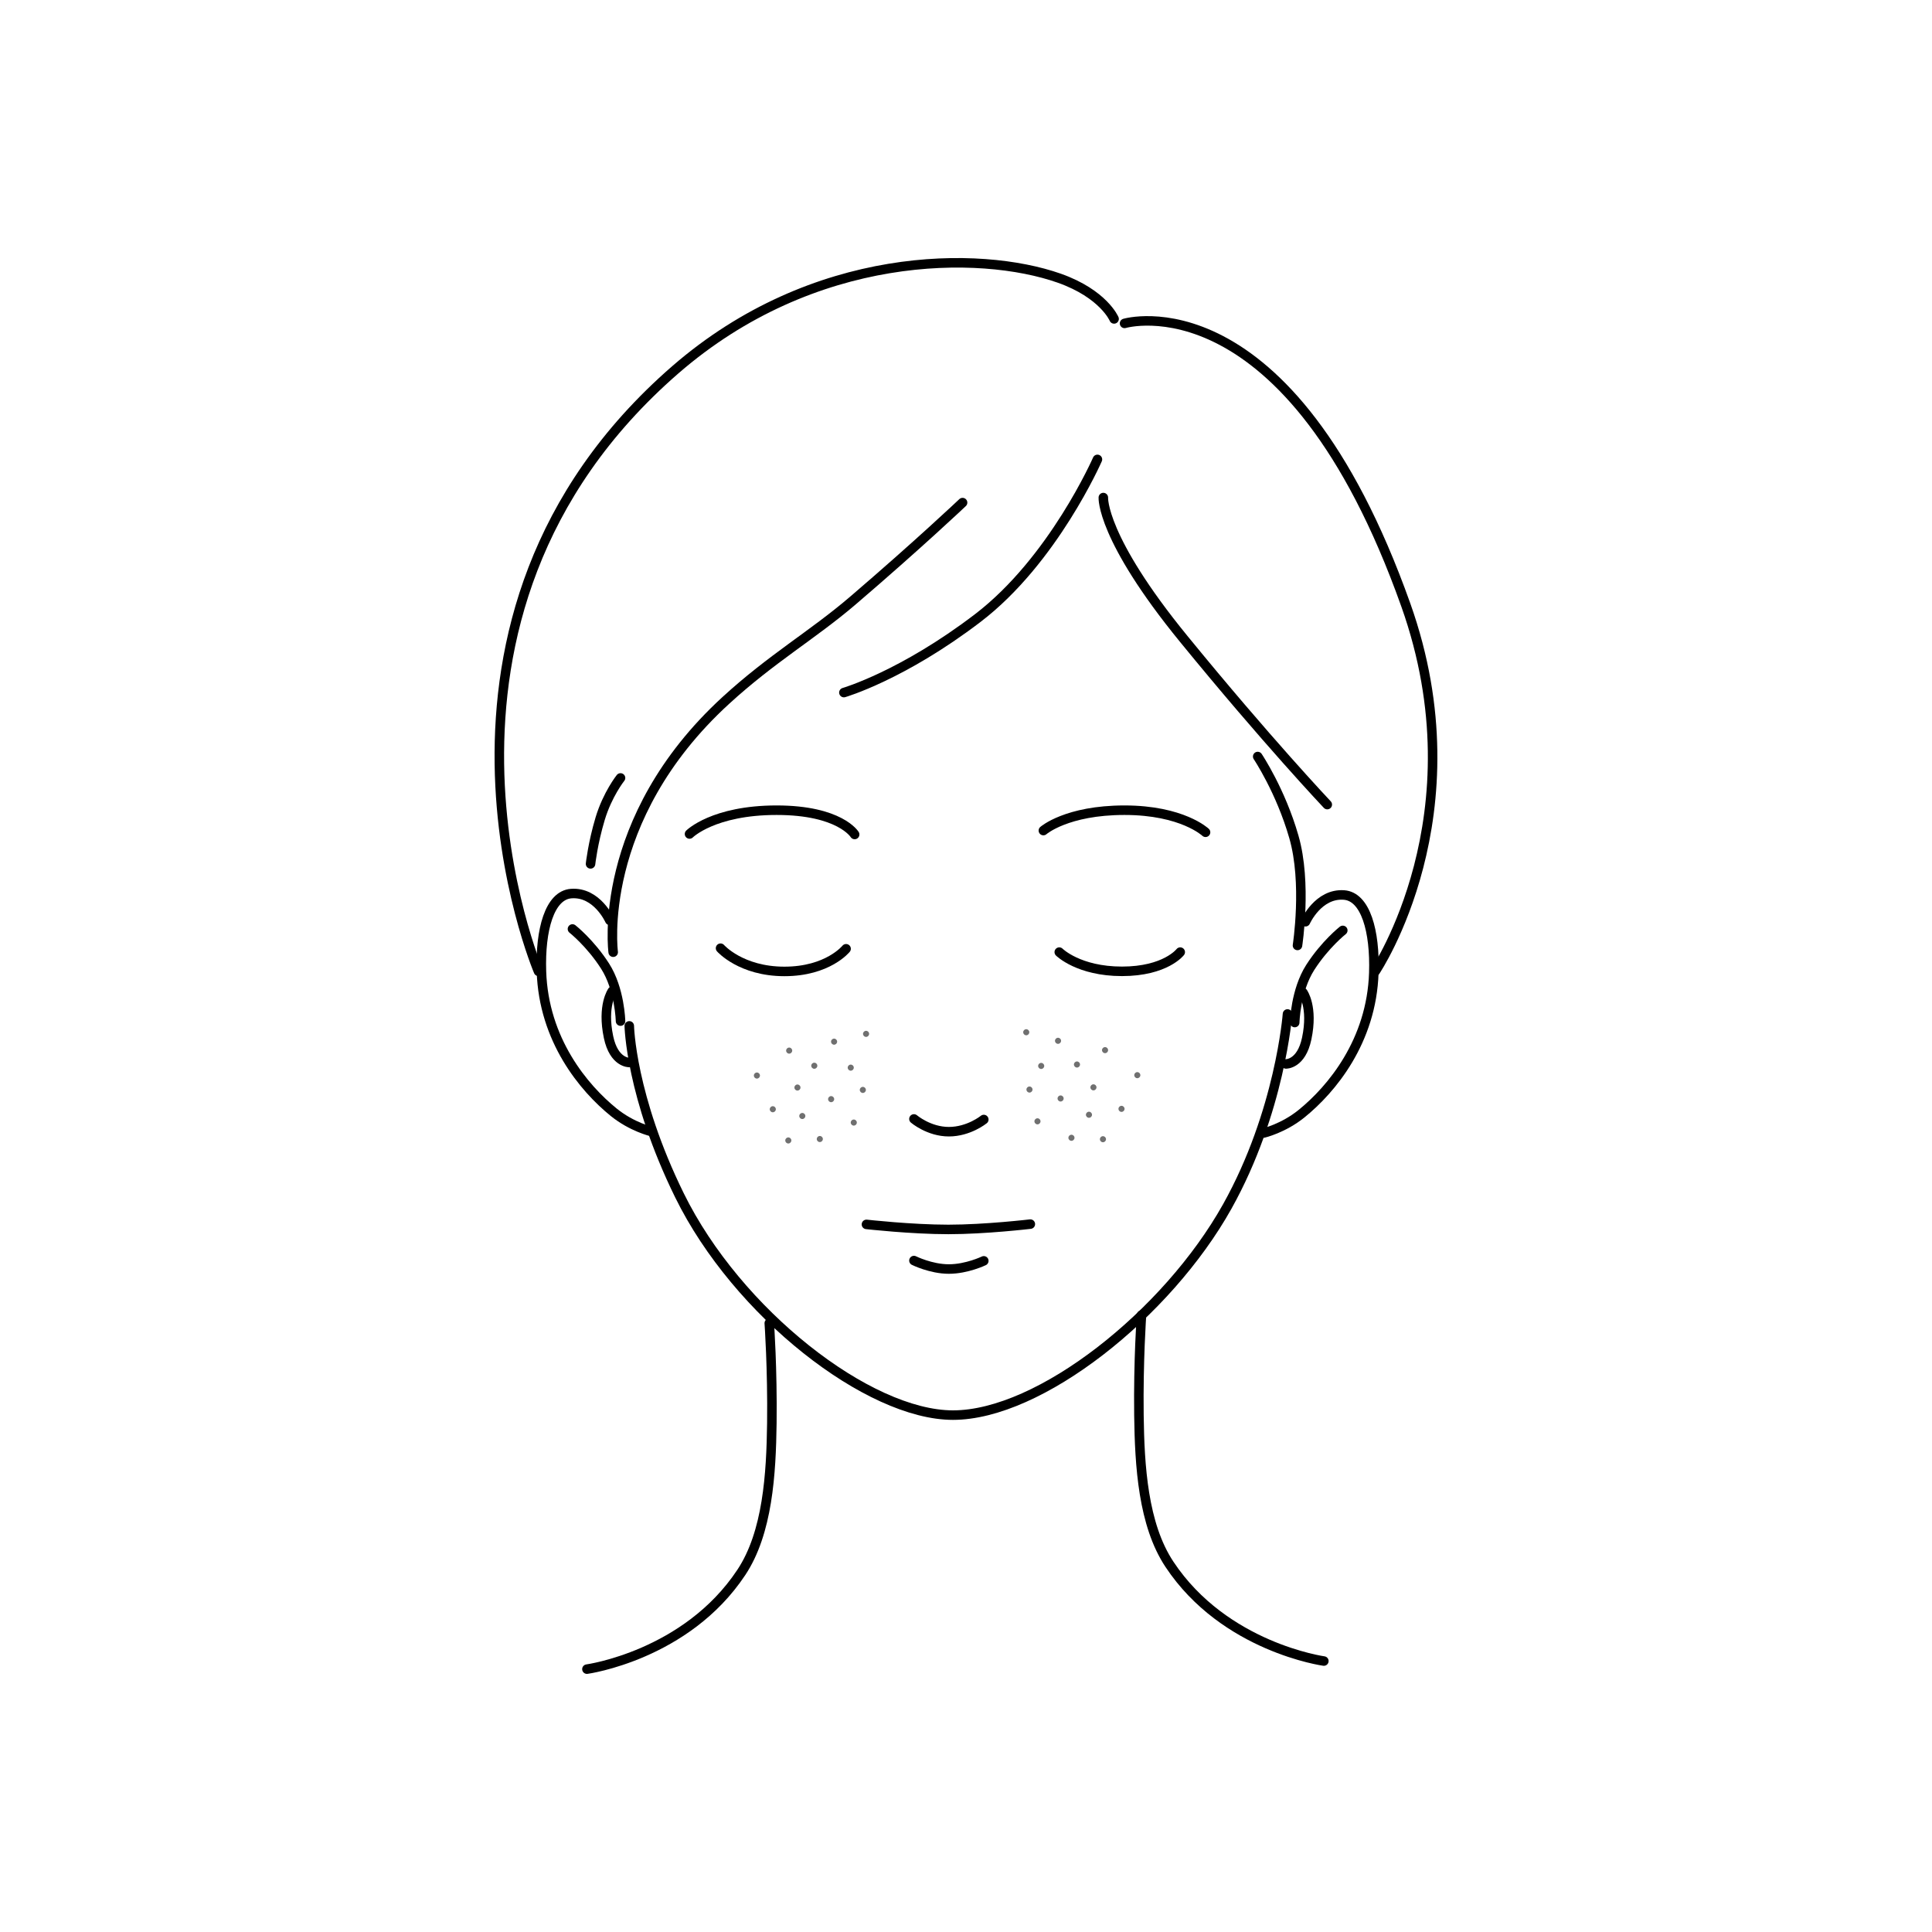
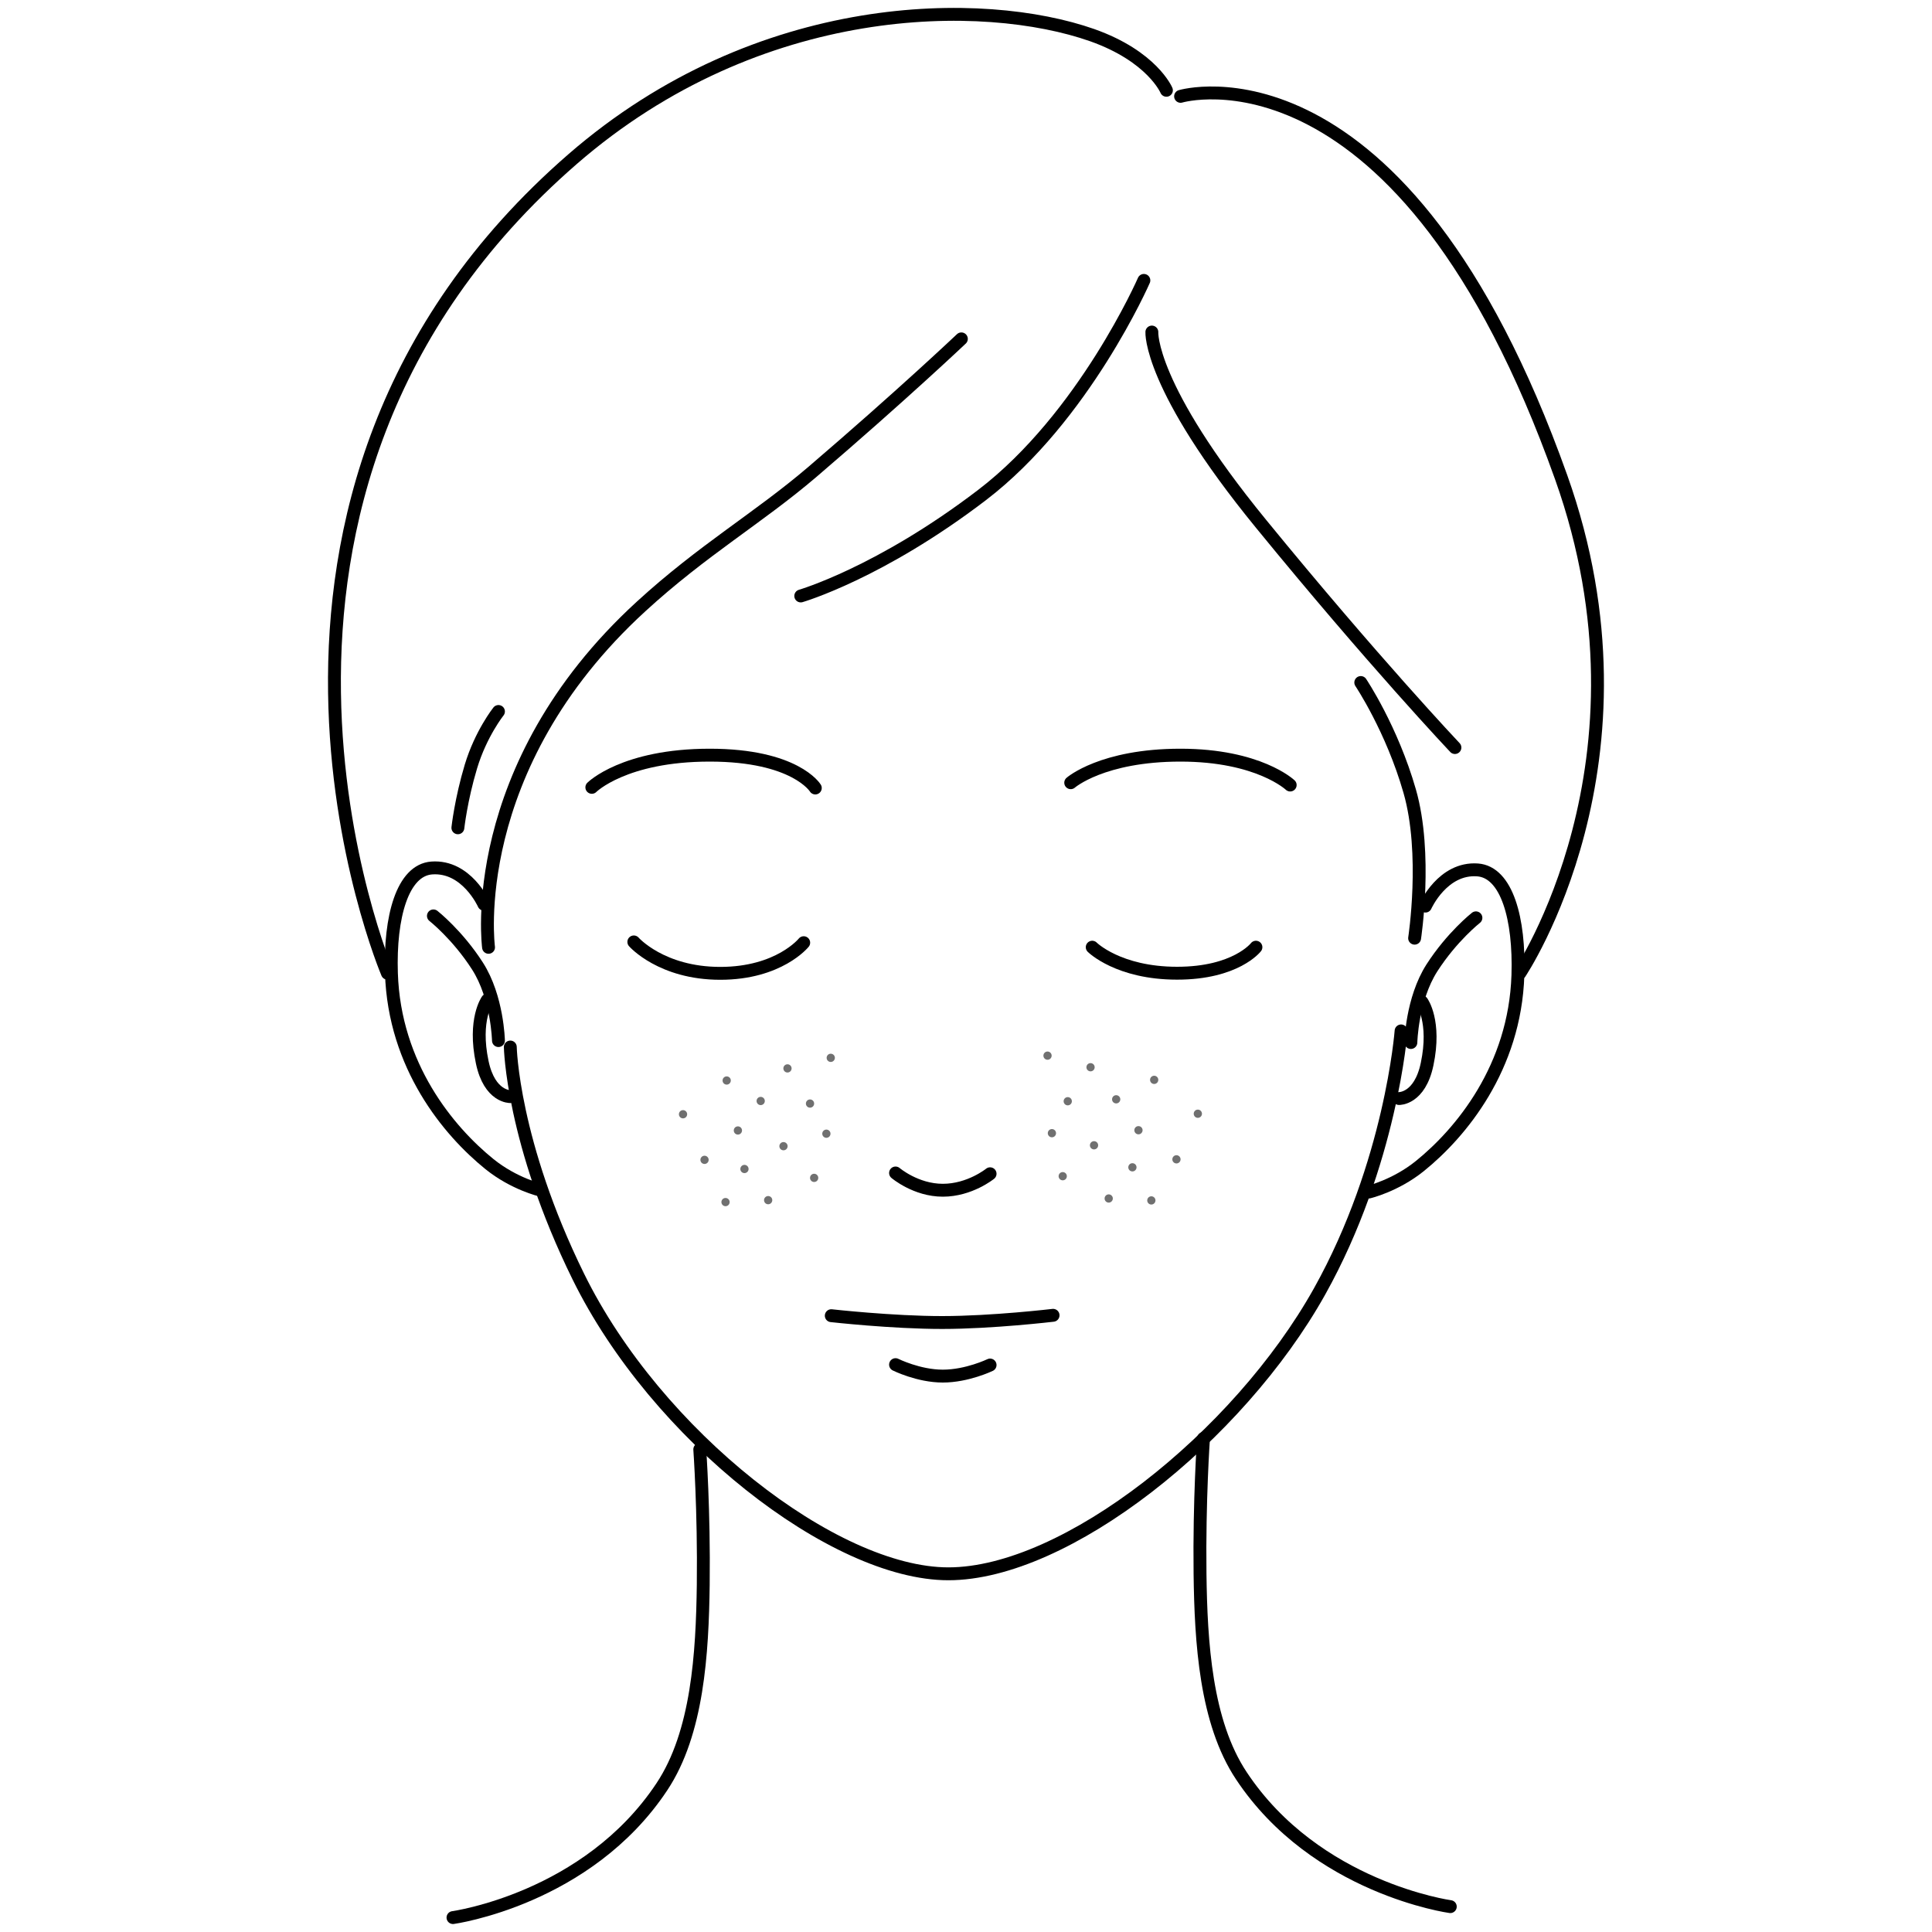
- <svg xmlns="http://www.w3.org/2000/svg" width="203" height="203" version="1.1" viewBox="0 0 203 203">
+ <svg xmlns="http://www.w3.org/2000/svg" width="150" height="150" version="1.1" viewBox="0 0 150 150">
  <defs>
    <style>
      .cls-1 {
        fill: none;
        stroke: #000;
        stroke-linecap: round;
        stroke-miterlimit: 10;
      }

      .cls-2 {
        fill: #707070;
      }
    </style>
  </defs>
  <g>
    <g id="_毛穴" data-name="毛穴">
      <g>
-         <path class="cls-1" d="M101.14,52.81s-4.63,4.39-11.58,10.34c-4.18,3.57-8.5,6.05-13.28,10.43-13.72,12.56-11.85,26.47-11.85,26.47" />
-         <path class="cls-1" d="M115.31,48.27s-4.63,10.6-12.56,16.66c-7.93,6.06-14.08,7.84-14.08,7.84" />
-         <path class="cls-1" d="M115.93,52.28s-.27,4.19,8.47,14.88c8.73,10.69,15.06,17.38,15.06,17.38" />
-         <path class="cls-1" d="M72.45,87.63s2.5-2.5,9.15-2.5,8.2,2.55,8.2,2.55" />
-         <path class="cls-1" d="M109.63,87.27s2.44-2.14,8.52-2.14,8.52,2.32,8.52,2.32" />
-         <path class="cls-1" d="M75.71,99.63s2.14,2.44,6.71,2.44,6.48-2.38,6.48-2.38" />
-         <path class="cls-1" d="M111.3,100.04s2.02,2.02,6.59,2.02,6.12-2.02,6.12-2.02" />
-         <path class="cls-1" d="M117.06,33.51s-1.1-2.63-5.76-4.28c-8.39-2.95-25.84-2.97-40.34,9.62-30.13,26.18-14.38,63.21-14.38,63.21" />
-         <path class="cls-1" d="M118.16,33.98s17.2-5.11,29.55,29.58c7.86,22.08-3.21,38.5-3.21,38.5" />
-         <path class="cls-1" d="M65.2,81.74s-1.37,1.72-2.14,4.28-1.01,4.75-1.01,4.75" />
-         <path class="cls-1" d="M119.94,138.18s-.34,4.74-.27,10.51c.07,5.31.43,11.5,3.21,15.68,5.79,8.73,16.22,10.16,16.22,10.16" />
-         <path class="cls-1" d="M80.83,139.03s.34,4.74.27,10.51c-.07,5.31-.43,11.5-3.21,15.68-5.79,8.73-16.22,10.16-16.22,10.16" />
-         <path class="cls-1" d="M66.12,107.79s.14,7.37,5.28,17.82c6.06,12.33,19.85,23.08,28.73,23.08,9.12,0,22.5-10.62,28.82-21.92,5.56-9.95,6.33-20.23,6.33-20.23" />
-         <path class="cls-1" d="M96.03,117.57s1.57,1.34,3.67,1.34,3.67-1.28,3.67-1.28" />
-         <path class="cls-1" d="M91.04,128.65s4.72.53,8.61.53,8.61-.56,8.61-.56" />
-         <path class="cls-1" d="M96.03,132.45s1.78.89,3.67.89,3.67-.86,3.67-.86" />
-         <path class="cls-1" d="M64.07,96.7s-1.34-3.01-4.05-2.81c-2.27.17-3.27,3.8-3.13,8.17.23,7.2,4.43,12.25,7.61,14.82,1.91,1.54,3.97,2.02,3.97,2.02" />
-         <path class="cls-1" d="M60.15,97.61s1.86,1.46,3.42,3.89,1.63,5.79,1.63,5.79" />
-         <path class="cls-1" d="M64.34,104.14s-1.1,1.51-.4,4.83c.57,2.72,2.18,2.67,2.18,2.67" />
-         <path class="cls-1" d="M137.17,96.85s1.34-3.01,4.05-2.81c2.27.17,3.27,3.8,3.13,8.17-.23,7.2-4.43,12.25-7.61,14.82-1.91,1.54-3.97,2.02-3.97,2.02" />
-         <path class="cls-1" d="M141.09,97.76s-1.86,1.46-3.42,3.89c-1.56,2.44-1.63,5.79-1.63,5.79" />
-         <path class="cls-1" d="M136.9,104.29s1.1,1.51.4,4.83c-.57,2.72-2.18,2.67-2.18,2.67" />
-         <path class="cls-1" d="M132.15,79.49s2.41,3.59,3.8,8.44c1.4,4.84.38,11.41.38,11.41" />
+         <path class="cls-1" d="M74.64,26.31s-4.63,4.39-11.58,10.34c-4.18,3.57-8.5,6.05-13.28,10.43-13.72,12.56-11.85,26.47-11.85,26.47" />
+         <path class="cls-1" d="M88.81,21.77s-4.63,10.6-12.56,16.66c-7.93,6.06-14.08,7.84-14.08,7.84" />
+         <path class="cls-1" d="M89.43,25.78s-.27,4.19,8.47,14.88c8.73,10.69,15.06,17.38,15.06,17.38" />
+         <path class="cls-1" d="M45.95,61.13s2.5-2.5,9.15-2.5,8.2,2.55,8.2,2.55" />
+         <path class="cls-1" d="M83.13,60.77s2.44-2.14,8.52-2.14,8.52,2.32,8.52,2.32" />
+         <path class="cls-1" d="M49.21,73.13s2.14,2.44,6.71,2.44,6.48-2.38,6.48-2.38" />
+         <path class="cls-1" d="M84.8,73.54s2.02,2.02,6.59,2.02,6.12-2.02,6.12-2.02" />
+         <path class="cls-1" d="M90.56,7.01s-1.1-2.63-5.76-4.28C76.41-.22,58.96-.24,44.46,12.35c-30.13,26.18-14.38,63.21-14.38,63.21" />
+         <path class="cls-1" d="M91.66,7.48s17.2-5.11,29.55,29.58c7.86,22.08-3.21,38.5-3.21,38.5" />
+         <path class="cls-1" d="M38.7,55.24s-1.37,1.72-2.14,4.28-1.01,4.75-1.01,4.75" />
+         <path class="cls-1" d="M93.44,111.68s-.34,4.74-.27,10.51c.07,5.31.43,11.5,3.21,15.68,5.79,8.73,16.22,10.16,16.22,10.16" />
+         <path class="cls-1" d="M54.33,112.53s.34,4.74.27,10.51c-.07,5.31-.43,11.5-3.21,15.68-5.79,8.73-16.22,10.16-16.22,10.16" />
+         <path class="cls-1" d="M39.62,81.29s.14,7.37,5.28,17.82c6.06,12.33,19.85,23.08,28.73,23.08,9.12,0,22.5-10.62,28.82-21.92,5.56-9.95,6.33-20.23,6.33-20.23" />
+         <path class="cls-1" d="M69.53,91.07s1.57,1.34,3.67,1.34,3.67-1.28,3.67-1.28" />
+         <path class="cls-1" d="M64.54,102.15s4.72.53,8.61.53,8.61-.56,8.61-.56" />
+         <path class="cls-1" d="M69.53,105.95s1.78.89,3.67.89,3.67-.86,3.67-.86" />
+         <path class="cls-1" d="M37.57,70.2s-1.34-3.01-4.05-2.81c-2.27.17-3.27,3.8-3.13,8.17.23,7.2,4.43,12.25,7.61,14.82,1.91,1.54,3.97,2.02,3.97,2.02" />
+         <path class="cls-1" d="M33.65,71.11s1.86,1.46,3.42,3.89,1.63,5.79,1.63,5.79" />
+         <path class="cls-1" d="M37.84,77.64s-1.1,1.51-.4,4.83c.57,2.72,2.18,2.67,2.18,2.67" />
+         <path class="cls-1" d="M110.67,70.35s1.34-3.01,4.05-2.81c2.27.17,3.27,3.8,3.13,8.17-.23,7.2-4.43,12.25-7.61,14.82-1.91,1.54-3.97,2.02-3.97,2.02" />
+         <path class="cls-1" d="M114.59,71.26s-1.86,1.46-3.42,3.89c-1.56,2.44-1.63,5.79-1.63,5.79" />
+         <path class="cls-1" d="M110.4,77.79s1.1,1.51.4,4.83c-.57,2.72-2.18,2.67-2.18,2.67" />
+         <path class="cls-1" d="M105.65,52.99s2.41,3.59,3.8,8.44.38,11.41.38,11.41" />
      </g>
      <g id="_症状" data-name="症状">
-         <circle class="cls-2" cx="91" cy="108.63" r=".32" />
-         <circle class="cls-2" cx="87.64" cy="109.45" r=".32" />
-         <circle class="cls-2" cx="90.66" cy="114.52" r=".32" />
-         <circle class="cls-2" cx="89.39" cy="112.18" r=".32" />
-         <circle class="cls-2" cx="85.56" cy="111.98" r=".32" />
-         <circle class="cls-2" cx="82.92" cy="110.39" r=".32" />
-         <circle class="cls-2" cx="83.79" cy="114.27" r=".32" />
-         <circle class="cls-2" cx="87.33" cy="115.49" r=".32" />
-         <circle class="cls-2" cx="89.71" cy="117.95" r=".32" />
-         <circle class="cls-2" cx="79.53" cy="113.01" r=".32" />
-         <circle class="cls-2" cx="81.2" cy="116.55" r=".32" />
-         <circle class="cls-2" cx="84.3" cy="117.26" r=".32" />
-         <circle class="cls-2" cx="82.83" cy="119.83" r=".32" />
-         <circle class="cls-2" cx="86.14" cy="119.68" r=".32" />
-         <circle class="cls-2" cx="107.83" cy="108.46" r=".32" />
-         <circle class="cls-2" cx="111.17" cy="109.36" r=".32" />
-         <circle class="cls-2" cx="108.17" cy="114.48" r=".32" />
-         <circle class="cls-2" cx="109.4" cy="112" r=".32" />
-         <circle class="cls-2" cx="113.16" cy="111.85" r=".32" />
-         <circle class="cls-2" cx="116.11" cy="110.34" r=".32" />
-         <circle class="cls-2" cx="114.89" cy="114.25" r=".32" />
-         <circle class="cls-2" cx="111.44" cy="115.42" r=".32" />
-         <circle class="cls-2" cx="109.01" cy="117.82" r=".32" />
-         <circle class="cls-2" cx="119.5" cy="112.97" r=".32" />
-         <circle class="cls-2" cx="117.84" cy="116.51" r=".32" />
-         <circle class="cls-2" cx="114.42" cy="117.13" r=".32" />
-         <circle class="cls-2" cx="115.89" cy="119.7" r=".32" />
-         <circle class="cls-2" cx="112.58" cy="119.55" r=".32" />
+         <circle class="cls-2" cx="64.5" cy="82.13" r=".32" />
+         <circle class="cls-2" cx="61.14" cy="82.95" r=".32" />
+         <circle class="cls-2" cx="64.16" cy="88.02" r=".32" />
+         <circle class="cls-2" cx="62.89" cy="85.68" r=".32" />
+         <circle class="cls-2" cx="59.06" cy="85.48" r=".32" />
+         <circle class="cls-2" cx="56.42" cy="83.89" r=".32" />
+         <circle class="cls-2" cx="57.29" cy="87.77" r=".32" />
+         <circle class="cls-2" cx="60.83" cy="88.99" r=".32" />
+         <circle class="cls-2" cx="63.21" cy="91.45" r=".32" />
+         <circle class="cls-2" cx="53.03" cy="86.51" r=".32" />
+         <circle class="cls-2" cx="54.7" cy="90.05" r=".32" />
+         <circle class="cls-2" cx="57.8" cy="90.76" r=".32" />
+         <circle class="cls-2" cx="56.33" cy="93.33" r=".32" />
+         <circle class="cls-2" cx="59.64" cy="93.18" r=".32" />
+         <circle class="cls-2" cx="81.33" cy="81.96" r=".32" />
+         <circle class="cls-2" cx="84.67" cy="82.86" r=".32" />
+         <circle class="cls-2" cx="81.67" cy="87.98" r=".32" />
+         <circle class="cls-2" cx="82.9" cy="85.5" r=".32" />
+         <circle class="cls-2" cx="86.66" cy="85.35" r=".32" />
+         <circle class="cls-2" cx="89.61" cy="83.84" r=".32" />
+         <circle class="cls-2" cx="88.39" cy="87.75" r=".32" />
+         <circle class="cls-2" cx="84.94" cy="88.92" r=".32" />
+         <circle class="cls-2" cx="82.51" cy="91.32" r=".32" />
+         <circle class="cls-2" cx="93" cy="86.47" r=".32" />
+         <circle class="cls-2" cx="91.34" cy="90.01" r=".32" />
+         <circle class="cls-2" cx="87.92" cy="90.63" r=".32" />
+         <circle class="cls-2" cx="89.39" cy="93.2" r=".32" />
+         <circle class="cls-2" cx="86.08" cy="93.05" r=".32" />
      </g>
    </g>
  </g>
</svg>
